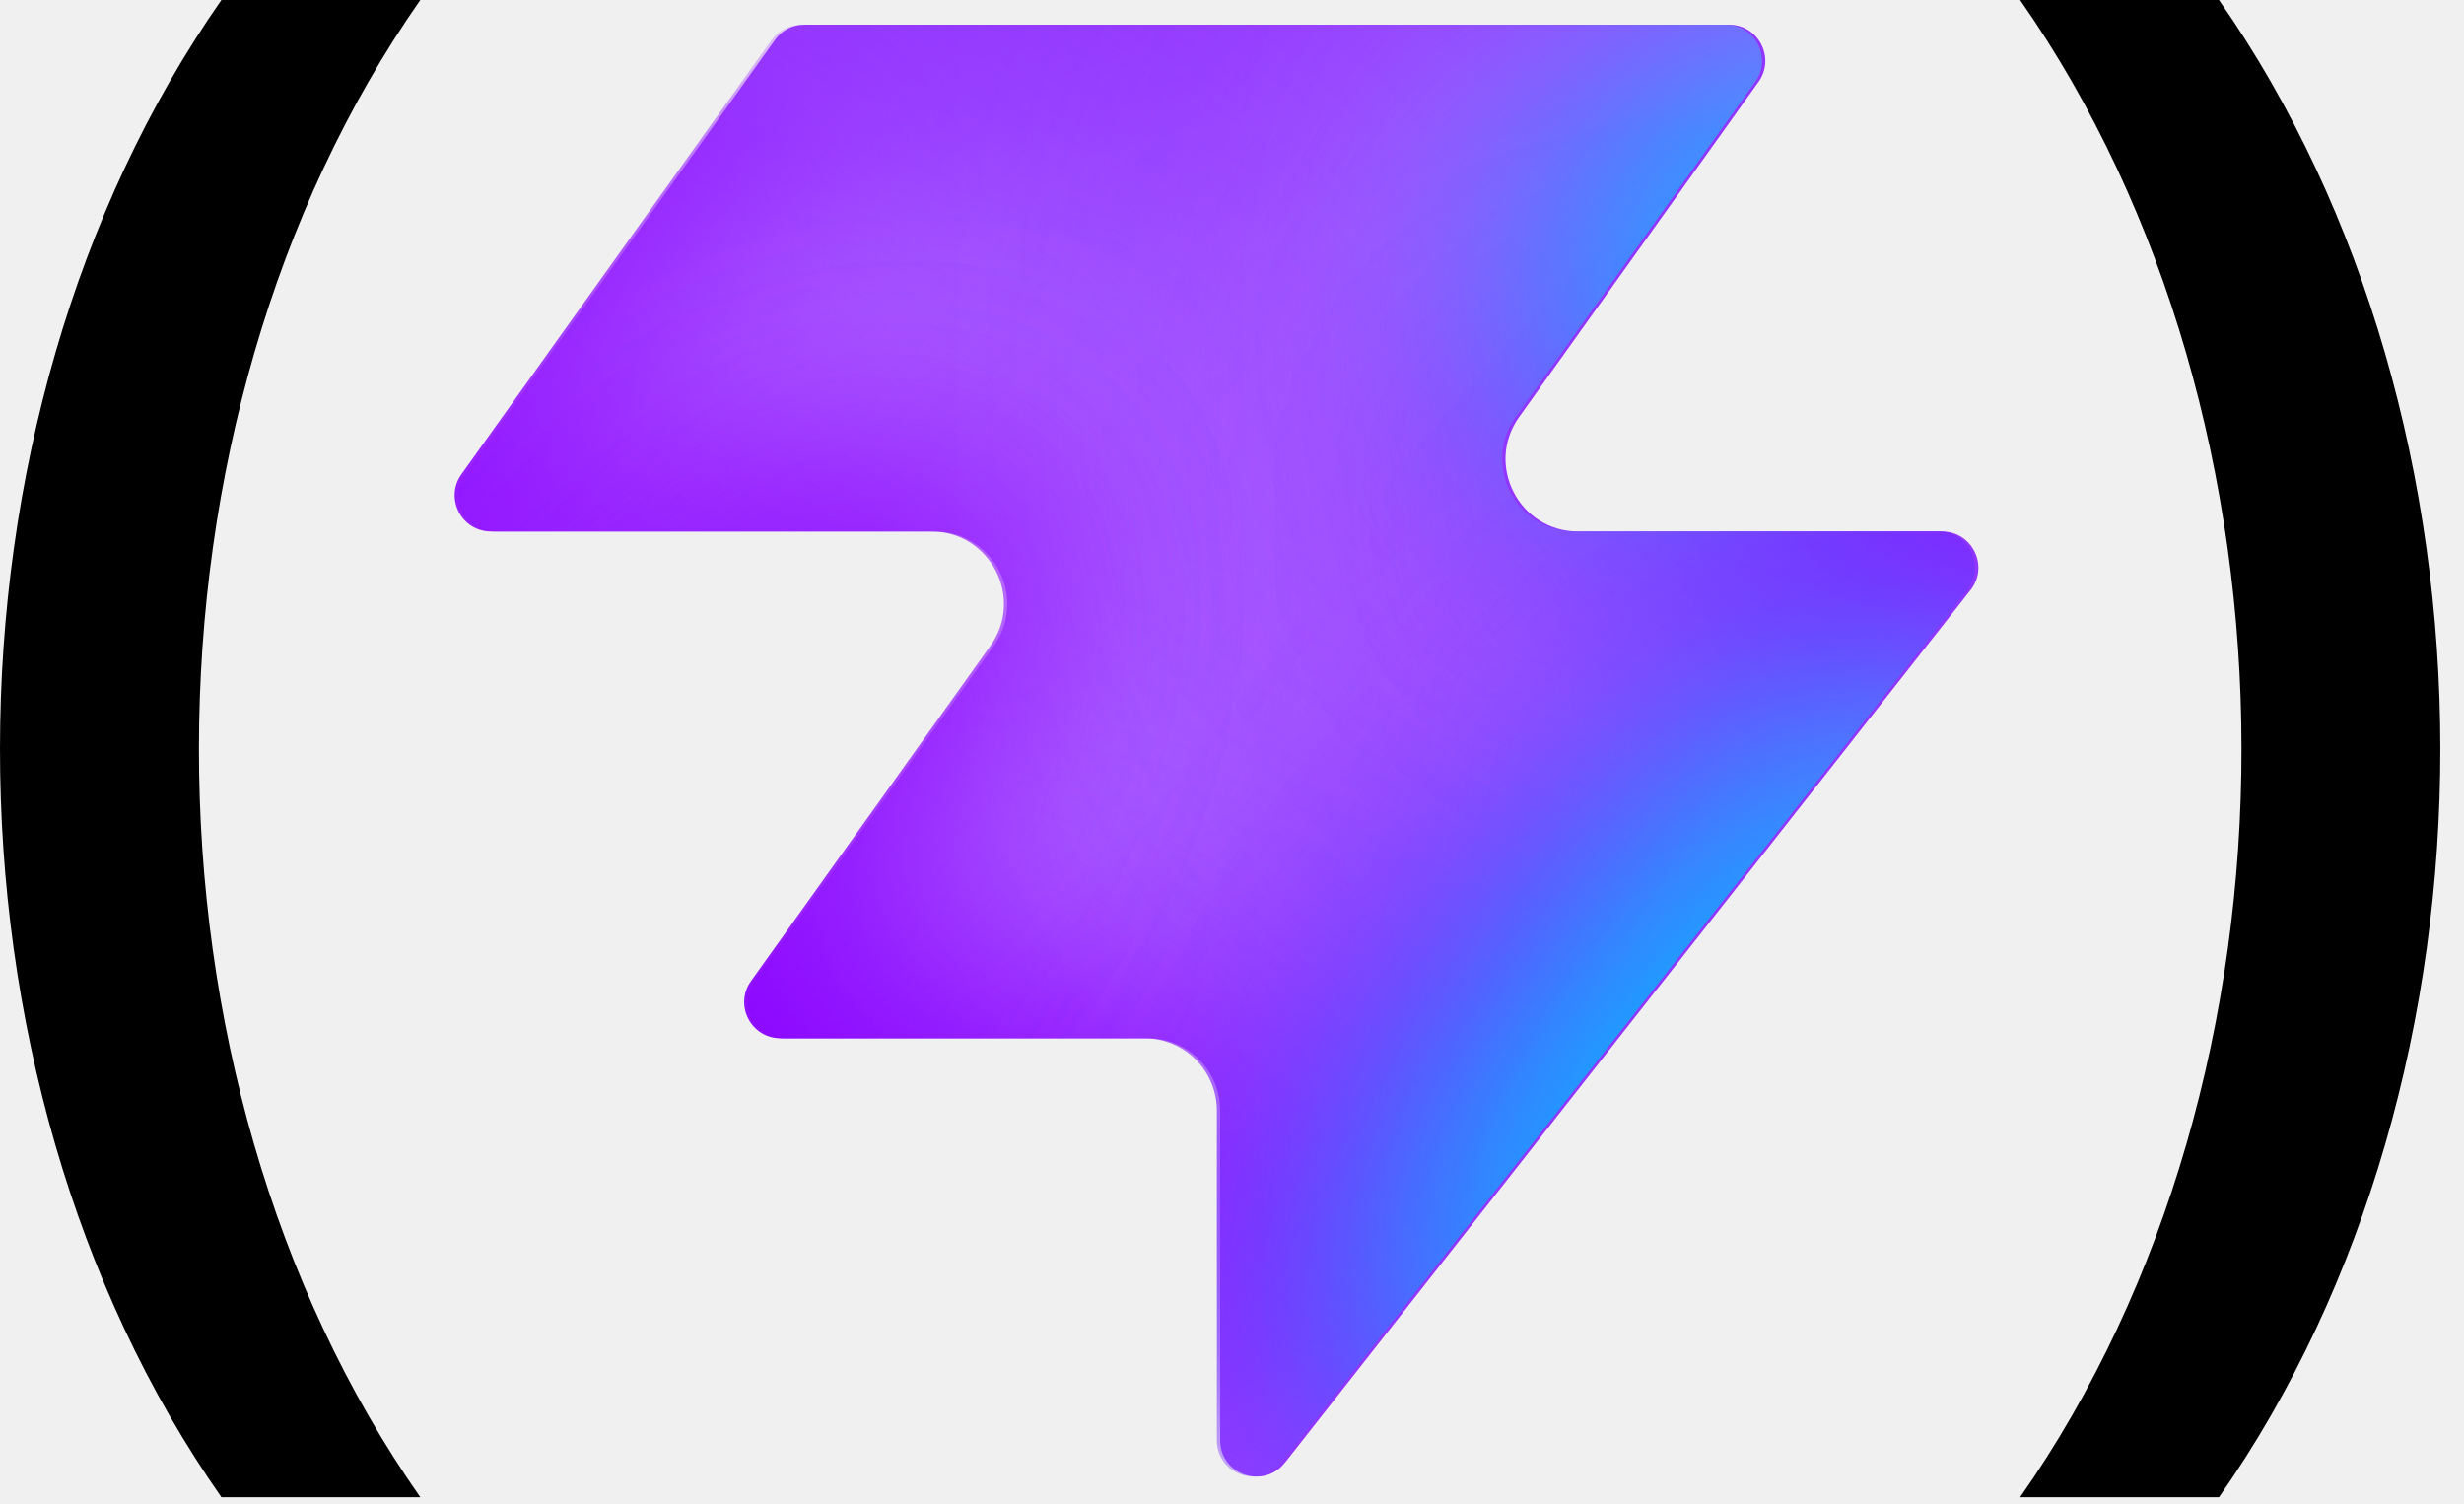
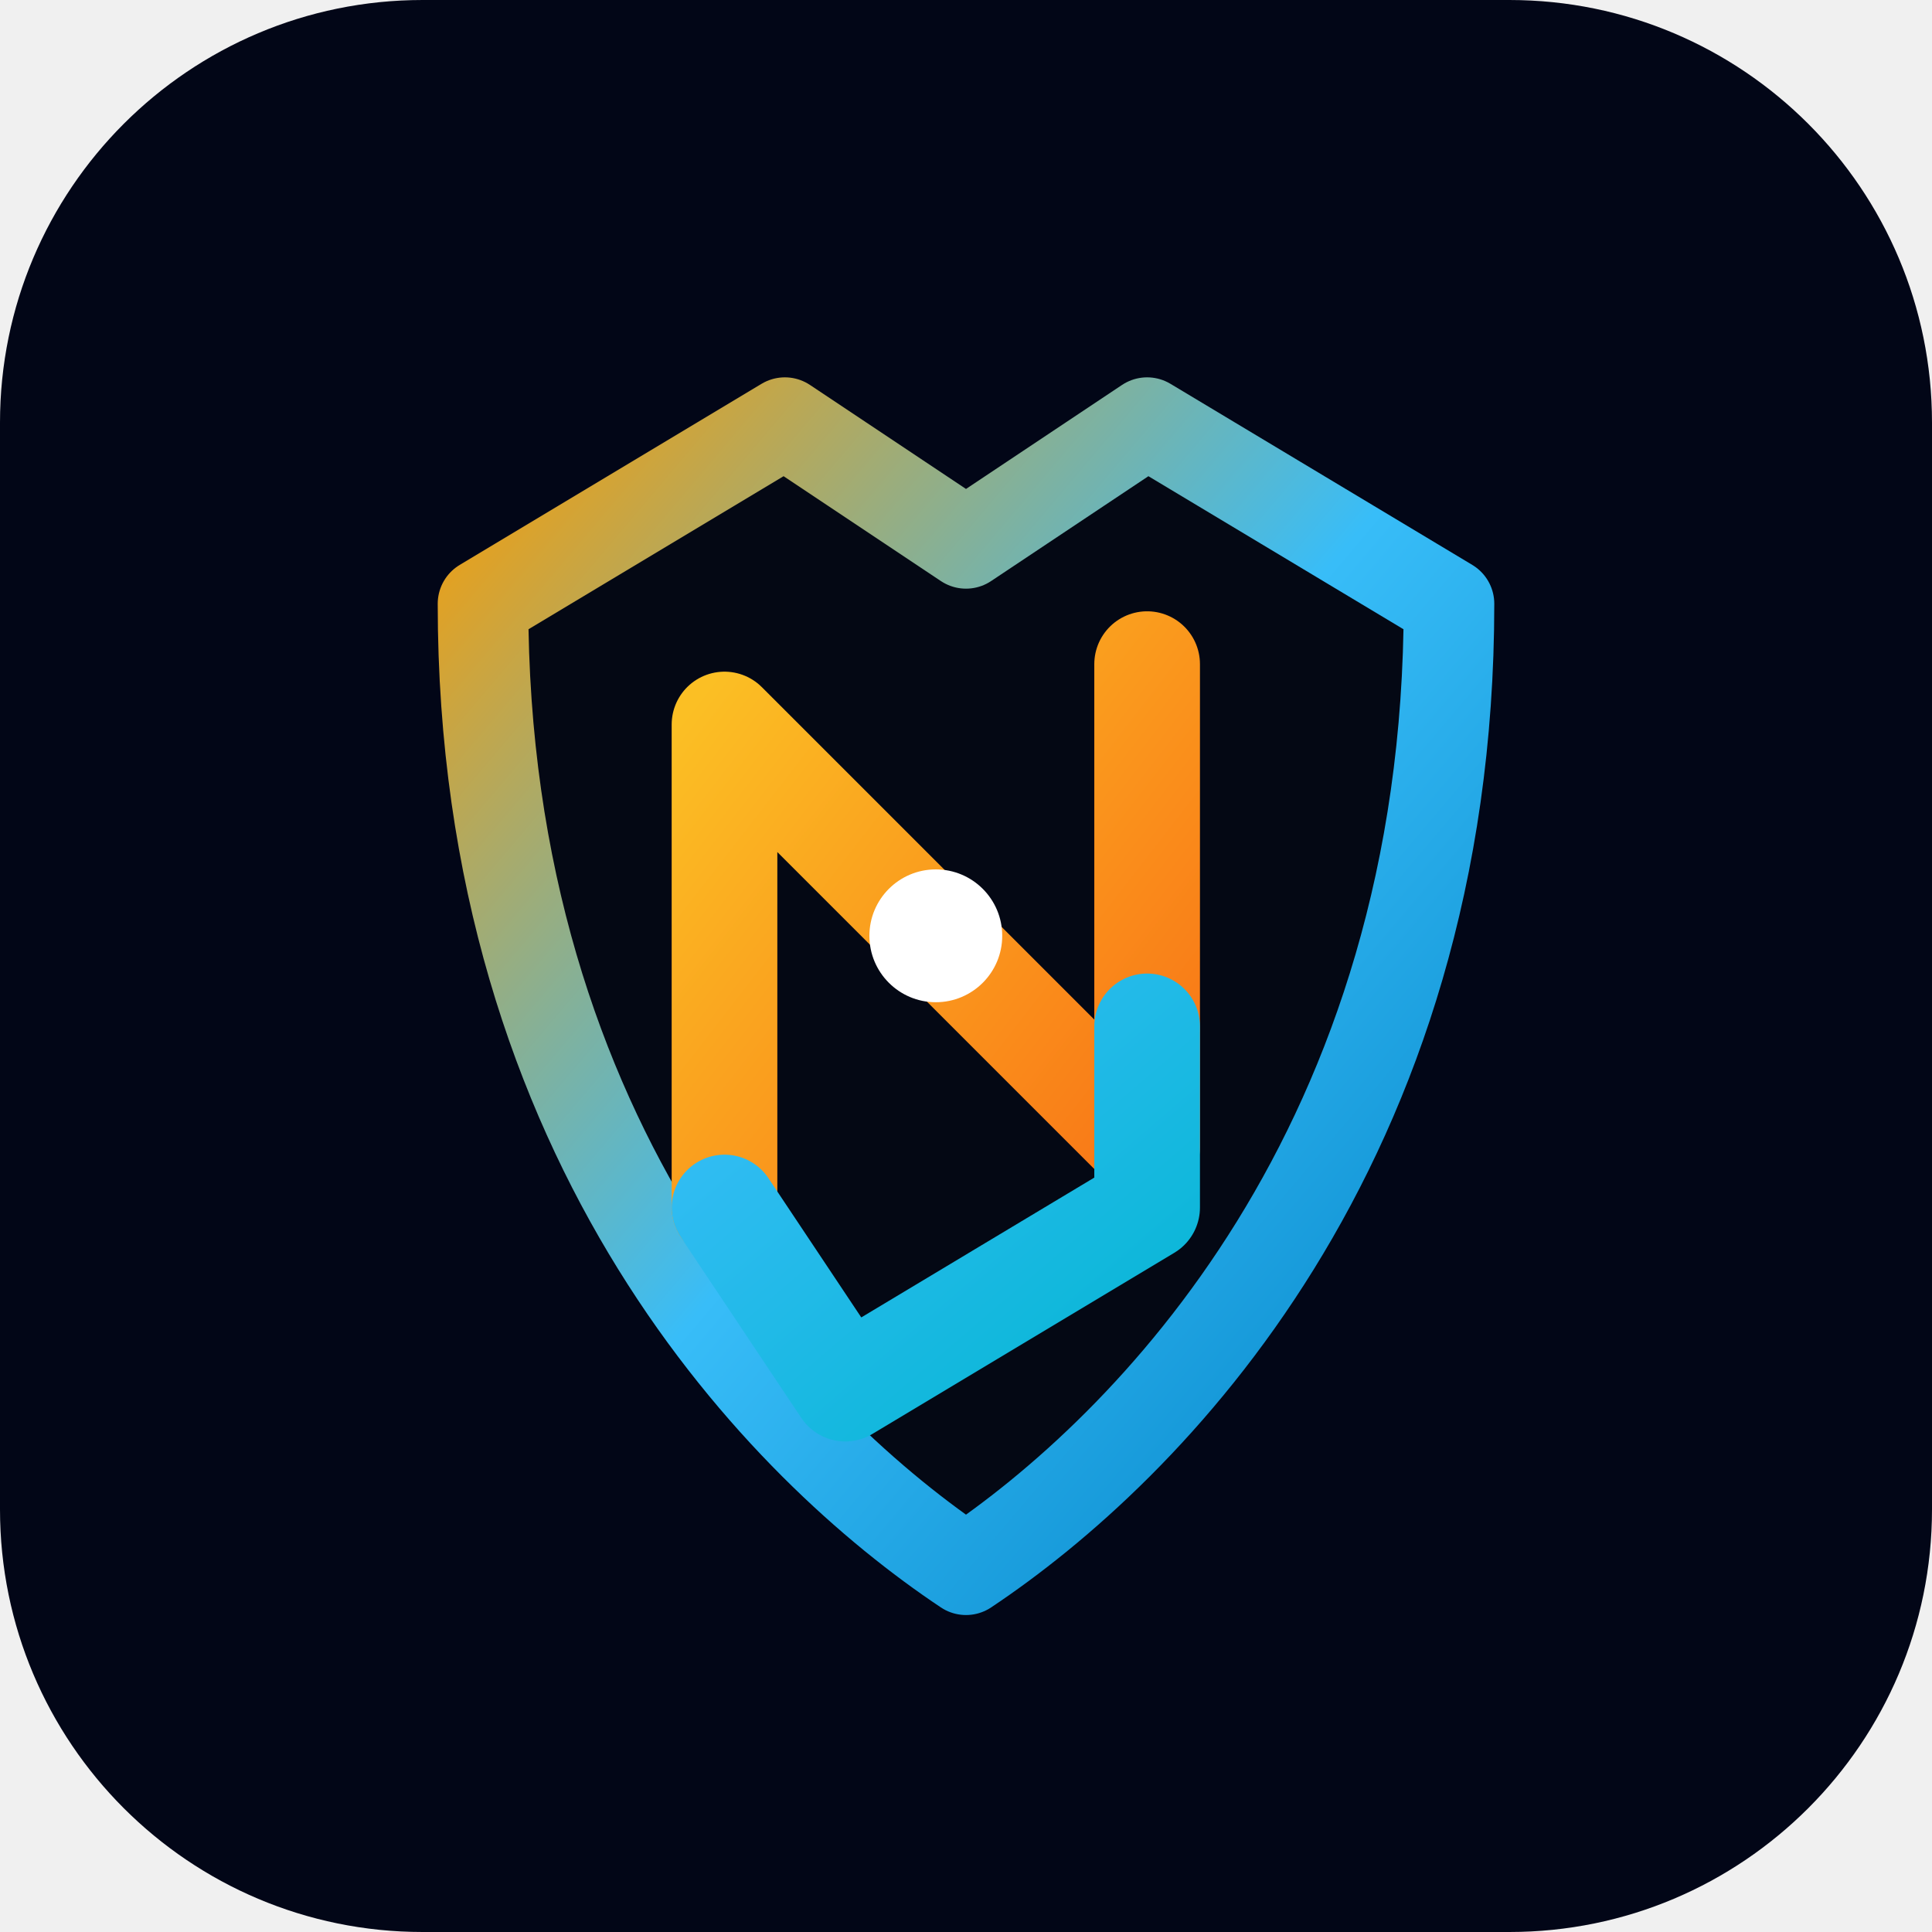
- <svg xmlns="http://www.w3.org/2000/svg" width="77" height="47" fill="none" aria-labelledby="vite-logo-title" viewBox="0 0 77 47">
-   <style>.parenthesis{fill:#000}@media (prefers-color-scheme:dark){.parenthesis{fill:#fff}}</style>
-   <path fill="#9135ff" d="M40.151 45.71c-.663.844-2.02.374-2.02-.699V34.708a2.26 2.26 0 0 0-2.262-2.262H24.493c-.92 0-1.457-1.04-.92-1.788l7.479-10.471c1.07-1.498 0-3.578-1.842-3.578H15.443c-.92 0-1.456-1.04-.92-1.788l9.696-13.576c.213-.297.556-.474.92-.474h28.894c.92 0 1.456 1.04.92 1.788l-7.48 10.472c-1.07 1.497 0 3.578 1.842 3.578h11.376c.944 0 1.474 1.087.89 1.83L40.153 45.712z" />
-   <mask id="a" width="48" height="47" x="14" y="0" maskUnits="userSpaceOnUse" style="mask-type:alpha">
-     <path fill="#000" d="M40.047 45.71c-.663.843-2.02.374-2.02-.699V34.708a2.26 2.26 0 0 0-2.262-2.262H24.389c-.92 0-1.457-1.04-.92-1.788l7.479-10.472c1.07-1.497 0-3.578-1.842-3.578H15.34c-.92 0-1.456-1.04-.92-1.788l9.696-13.575c.213-.297.556-.474.92-.474H53.93c.92 0 1.456 1.04.92 1.788L47.37 13.03c-1.07 1.498 0 3.578 1.842 3.578h11.376c.944 0 1.474 1.088.89 1.831L40.049 45.712z" />
-   </mask>
-   <g mask="url(#a)">
-     <g filter="url(#b)">
-       <ellipse cx="5.508" cy="14.704" fill="#eee6ff" rx="5.508" ry="14.704" transform="rotate(269.814 20.96 11.29)scale(-1 1)" />
-     </g>
-     <g filter="url(#c)">
-       <ellipse cx="10.399" cy="29.851" fill="#eee6ff" rx="10.399" ry="29.851" transform="rotate(89.814 -16.902 -8.275)scale(1 -1)" />
-     </g>
-     <g filter="url(#d)">
-       <ellipse cx="5.508" cy="30.487" fill="#8900ff" rx="5.508" ry="30.487" transform="rotate(89.814 -19.197 -7.127)scale(1 -1)" />
-     </g>
-     <g filter="url(#e)">
-       <ellipse cx="5.508" cy="30.599" fill="#8900ff" rx="5.508" ry="30.599" transform="rotate(89.814 -25.928 4.177)scale(1 -1)" />
-     </g>
-     <g filter="url(#f)">
-       <ellipse cx="5.508" cy="30.599" fill="#8900ff" rx="5.508" ry="30.599" transform="rotate(89.814 -25.738 5.52)scale(1 -1)" />
-     </g>
-     <g filter="url(#g)">
-       <ellipse cx="14.072" cy="22.078" fill="#eee6ff" rx="14.072" ry="22.078" transform="rotate(93.35 31.245 55.578)scale(-1 1)" />
-     </g>
-     <g filter="url(#h)">
-       <ellipse cx="3.47" cy="21.501" fill="#8900ff" rx="3.47" ry="21.501" transform="rotate(89.009 35.419 55.202)scale(-1 1)" />
-     </g>
-     <g filter="url(#i)">
-       <ellipse cx="3.47" cy="21.501" fill="#8900ff" rx="3.47" ry="21.501" transform="rotate(89.009 35.419 55.202)scale(-1 1)" />
-     </g>
-     <g filter="url(#j)">
-       <ellipse cx="14.592" cy="9.743" fill="#8900ff" rx="4.407" ry="29.108" transform="rotate(39.51 14.592 9.743)" />
-     </g>
-     <g filter="url(#k)">
-       <ellipse cx="61.728" cy="-5.321" fill="#8900ff" rx="4.407" ry="29.108" transform="rotate(37.892 61.728 -5.32)" />
-     </g>
-     <g filter="url(#l)">
-       <ellipse cx="55.618" cy="7.104" fill="#00c2ff" rx="5.971" ry="9.665" transform="rotate(37.892 55.618 7.104)" />
-     </g>
-     <g filter="url(#m)">
-       <ellipse cx="12.326" cy="39.103" fill="#8900ff" rx="4.407" ry="29.108" transform="rotate(37.892 12.326 39.103)" />
-     </g>
-     <g filter="url(#n)">
-       <ellipse cx="12.326" cy="39.103" fill="#8900ff" rx="4.407" ry="29.108" transform="rotate(37.892 12.326 39.103)" />
-     </g>
-     <g filter="url(#o)">
-       <ellipse cx="49.857" cy="30.678" fill="#8900ff" rx="4.407" ry="29.108" transform="rotate(37.892 49.857 30.678)" />
-     </g>
-     <g filter="url(#p)">
-       <ellipse cx="52.623" cy="33.171" fill="#00c2ff" rx="5.971" ry="15.297" transform="rotate(37.892 52.623 33.17)" />
-     </g>
-   </g>
-   <path d="M6.919 0c-9.198 13.166-9.252 33.575 0 46.789h6.215c-9.25-13.214-9.196-33.623 0-46.789zm62.424 0h-6.215c9.198 13.166 9.252 33.575 0 46.789h6.215c9.25-13.214 9.196-33.623 0-46.789" class="parenthesis" />
+ <svg xmlns="http://www.w3.org/2000/svg" viewBox="0 0 64 64" fill="none">
  <defs>
-     <filter id="b" width="60.045" height="41.654" x="-5.564" y="16.92" color-interpolation-filters="sRGB" filterUnits="userSpaceOnUse">
-       <feFlood flood-opacity="0" result="BackgroundImageFix" />
-       <feBlend in="SourceGraphic" in2="BackgroundImageFix" result="shape" />
-       <feGaussianBlur result="effect1_foregroundBlur_2002_17286" stdDeviation="7.659" />
-     </filter>
-     <filter id="c" width="90.34" height="51.437" x="-40.407" y="-6.762" color-interpolation-filters="sRGB" filterUnits="userSpaceOnUse">
-       <feFlood flood-opacity="0" result="BackgroundImageFix" />
-       <feBlend in="SourceGraphic" in2="BackgroundImageFix" result="shape" />
-       <feGaussianBlur result="effect1_foregroundBlur_2002_17286" stdDeviation="7.659" />
-     </filter>
-     <filter id="d" width="79.355" height="29.4" x="-35.435" y="2.801" color-interpolation-filters="sRGB" filterUnits="userSpaceOnUse">
-       <feFlood flood-opacity="0" result="BackgroundImageFix" />
-       <feBlend in="SourceGraphic" in2="BackgroundImageFix" result="shape" />
-       <feGaussianBlur result="effect1_foregroundBlur_2002_17286" stdDeviation="4.596" />
-     </filter>
-     <filter id="e" width="79.579" height="29.4" x="-30.84" y="20.8" color-interpolation-filters="sRGB" filterUnits="userSpaceOnUse">
-       <feFlood flood-opacity="0" result="BackgroundImageFix" />
-       <feBlend in="SourceGraphic" in2="BackgroundImageFix" result="shape" />
-       <feGaussianBlur result="effect1_foregroundBlur_2002_17286" stdDeviation="4.596" />
-     </filter>
-     <filter id="f" width="79.579" height="29.4" x="-29.307" y="21.949" color-interpolation-filters="sRGB" filterUnits="userSpaceOnUse">
-       <feFlood flood-opacity="0" result="BackgroundImageFix" />
-       <feBlend in="SourceGraphic" in2="BackgroundImageFix" result="shape" />
-       <feGaussianBlur result="effect1_foregroundBlur_2002_17286" stdDeviation="4.596" />
-     </filter>
-     <filter id="g" width="74.749" height="58.852" x="29.961" y="-17.13" color-interpolation-filters="sRGB" filterUnits="userSpaceOnUse">
-       <feFlood flood-opacity="0" result="BackgroundImageFix" />
-       <feBlend in="SourceGraphic" in2="BackgroundImageFix" result="shape" />
-       <feGaussianBlur result="effect1_foregroundBlur_2002_17286" stdDeviation="7.659" />
-     </filter>
-     <filter id="h" width="61.377" height="25.362" x="37.754" y="3.055" color-interpolation-filters="sRGB" filterUnits="userSpaceOnUse">
-       <feFlood flood-opacity="0" result="BackgroundImageFix" />
-       <feBlend in="SourceGraphic" in2="BackgroundImageFix" result="shape" />
-       <feGaussianBlur result="effect1_foregroundBlur_2002_17286" stdDeviation="4.596" />
-     </filter>
-     <filter id="i" width="61.377" height="25.362" x="37.754" y="3.055" color-interpolation-filters="sRGB" filterUnits="userSpaceOnUse">
-       <feFlood flood-opacity="0" result="BackgroundImageFix" />
-       <feBlend in="SourceGraphic" in2="BackgroundImageFix" result="shape" />
-       <feGaussianBlur result="effect1_foregroundBlur_2002_17286" stdDeviation="4.596" />
-     </filter>
-     <filter id="j" width="56.045" height="63.649" x="-13.43" y="-22.082" color-interpolation-filters="sRGB" filterUnits="userSpaceOnUse">
-       <feFlood flood-opacity="0" result="BackgroundImageFix" />
-       <feBlend in="SourceGraphic" in2="BackgroundImageFix" result="shape" />
-       <feGaussianBlur result="effect1_foregroundBlur_2002_17286" stdDeviation="4.596" />
-     </filter>
-     <filter id="k" width="54.814" height="64.646" x="34.321" y="-37.644" color-interpolation-filters="sRGB" filterUnits="userSpaceOnUse">
-       <feFlood flood-opacity="0" result="BackgroundImageFix" />
-       <feBlend in="SourceGraphic" in2="BackgroundImageFix" result="shape" />
-       <feGaussianBlur result="effect1_foregroundBlur_2002_17286" stdDeviation="4.596" />
-     </filter>
-     <filter id="l" width="33.541" height="35.313" x="38.847" y="-10.552" color-interpolation-filters="sRGB" filterUnits="userSpaceOnUse">
-       <feFlood flood-opacity="0" result="BackgroundImageFix" />
-       <feBlend in="SourceGraphic" in2="BackgroundImageFix" result="shape" />
-       <feGaussianBlur result="effect1_foregroundBlur_2002_17286" stdDeviation="4.596" />
-     </filter>
-     <filter id="m" width="54.814" height="64.646" x="-15.081" y="6.78" color-interpolation-filters="sRGB" filterUnits="userSpaceOnUse">
-       <feFlood flood-opacity="0" result="BackgroundImageFix" />
-       <feBlend in="SourceGraphic" in2="BackgroundImageFix" result="shape" />
-       <feGaussianBlur result="effect1_foregroundBlur_2002_17286" stdDeviation="4.596" />
-     </filter>
-     <filter id="n" width="54.814" height="64.646" x="-15.081" y="6.78" color-interpolation-filters="sRGB" filterUnits="userSpaceOnUse">
-       <feFlood flood-opacity="0" result="BackgroundImageFix" />
-       <feBlend in="SourceGraphic" in2="BackgroundImageFix" result="shape" />
-       <feGaussianBlur result="effect1_foregroundBlur_2002_17286" stdDeviation="4.596" />
-     </filter>
-     <filter id="o" width="54.814" height="64.646" x="22.45" y="-1.645" color-interpolation-filters="sRGB" filterUnits="userSpaceOnUse">
-       <feFlood flood-opacity="0" result="BackgroundImageFix" />
-       <feBlend in="SourceGraphic" in2="BackgroundImageFix" result="shape" />
-       <feGaussianBlur result="effect1_foregroundBlur_2002_17286" stdDeviation="4.596" />
-     </filter>
-     <filter id="p" width="39.409" height="43.623" x="32.919" y="11.36" color-interpolation-filters="sRGB" filterUnits="userSpaceOnUse">
-       <feFlood flood-opacity="0" result="BackgroundImageFix" />
-       <feBlend in="SourceGraphic" in2="BackgroundImageFix" result="shape" />
-       <feGaussianBlur result="effect1_foregroundBlur_2002_17286" stdDeviation="4.596" />
-     </filter>
+     <linearGradient id="nsAmber" x1="0%" y1="0%" x2="100%" y2="100%">
+       <stop offset="0%" stop-color="#fbbf24" />
+       <stop offset="100%" stop-color="#f97316" />
+     </linearGradient>
+     <linearGradient id="nsCyan" x1="0%" y1="0%" x2="100%" y2="100%">
+       <stop offset="0%" stop-color="#38bdf8" />
+       <stop offset="100%" stop-color="#06b6d4" />
+     </linearGradient>
+     <linearGradient id="nsShield" x1="0%" y1="0%" x2="100%" y2="100%">
+       <stop offset="0%" stop-color="#f59e0b" />
+       <stop offset="50%" stop-color="#38bdf8" />
+       <stop offset="100%" stop-color="#0284c7" />
+     </linearGradient>
  </defs>
+   <rect width="64" height="64" rx="14" fill="#020617" />
+   <path d="M16 20 L26 14 L32 18 L38 14 L48 20 C48 38 38 48 32 52 C26 48 16 38 16 20 Z" stroke="url(#nsShield)" stroke-width="3" stroke-linecap="round" stroke-linejoin="round" fill="#040814" />
+   <path d="M24 40 L24 24 L38 38 L38 22" stroke="url(#nsAmber)" stroke-width="3.5" stroke-linecap="round" stroke-linejoin="round" />
+   <path d="M38 34 L38 40 L28 46 L24 40" stroke="url(#nsCyan)" stroke-width="3.5" stroke-linecap="round" stroke-linejoin="round" />
+   <circle cx="31" cy="31" r="2.2" fill="#ffffff" />
</svg>
